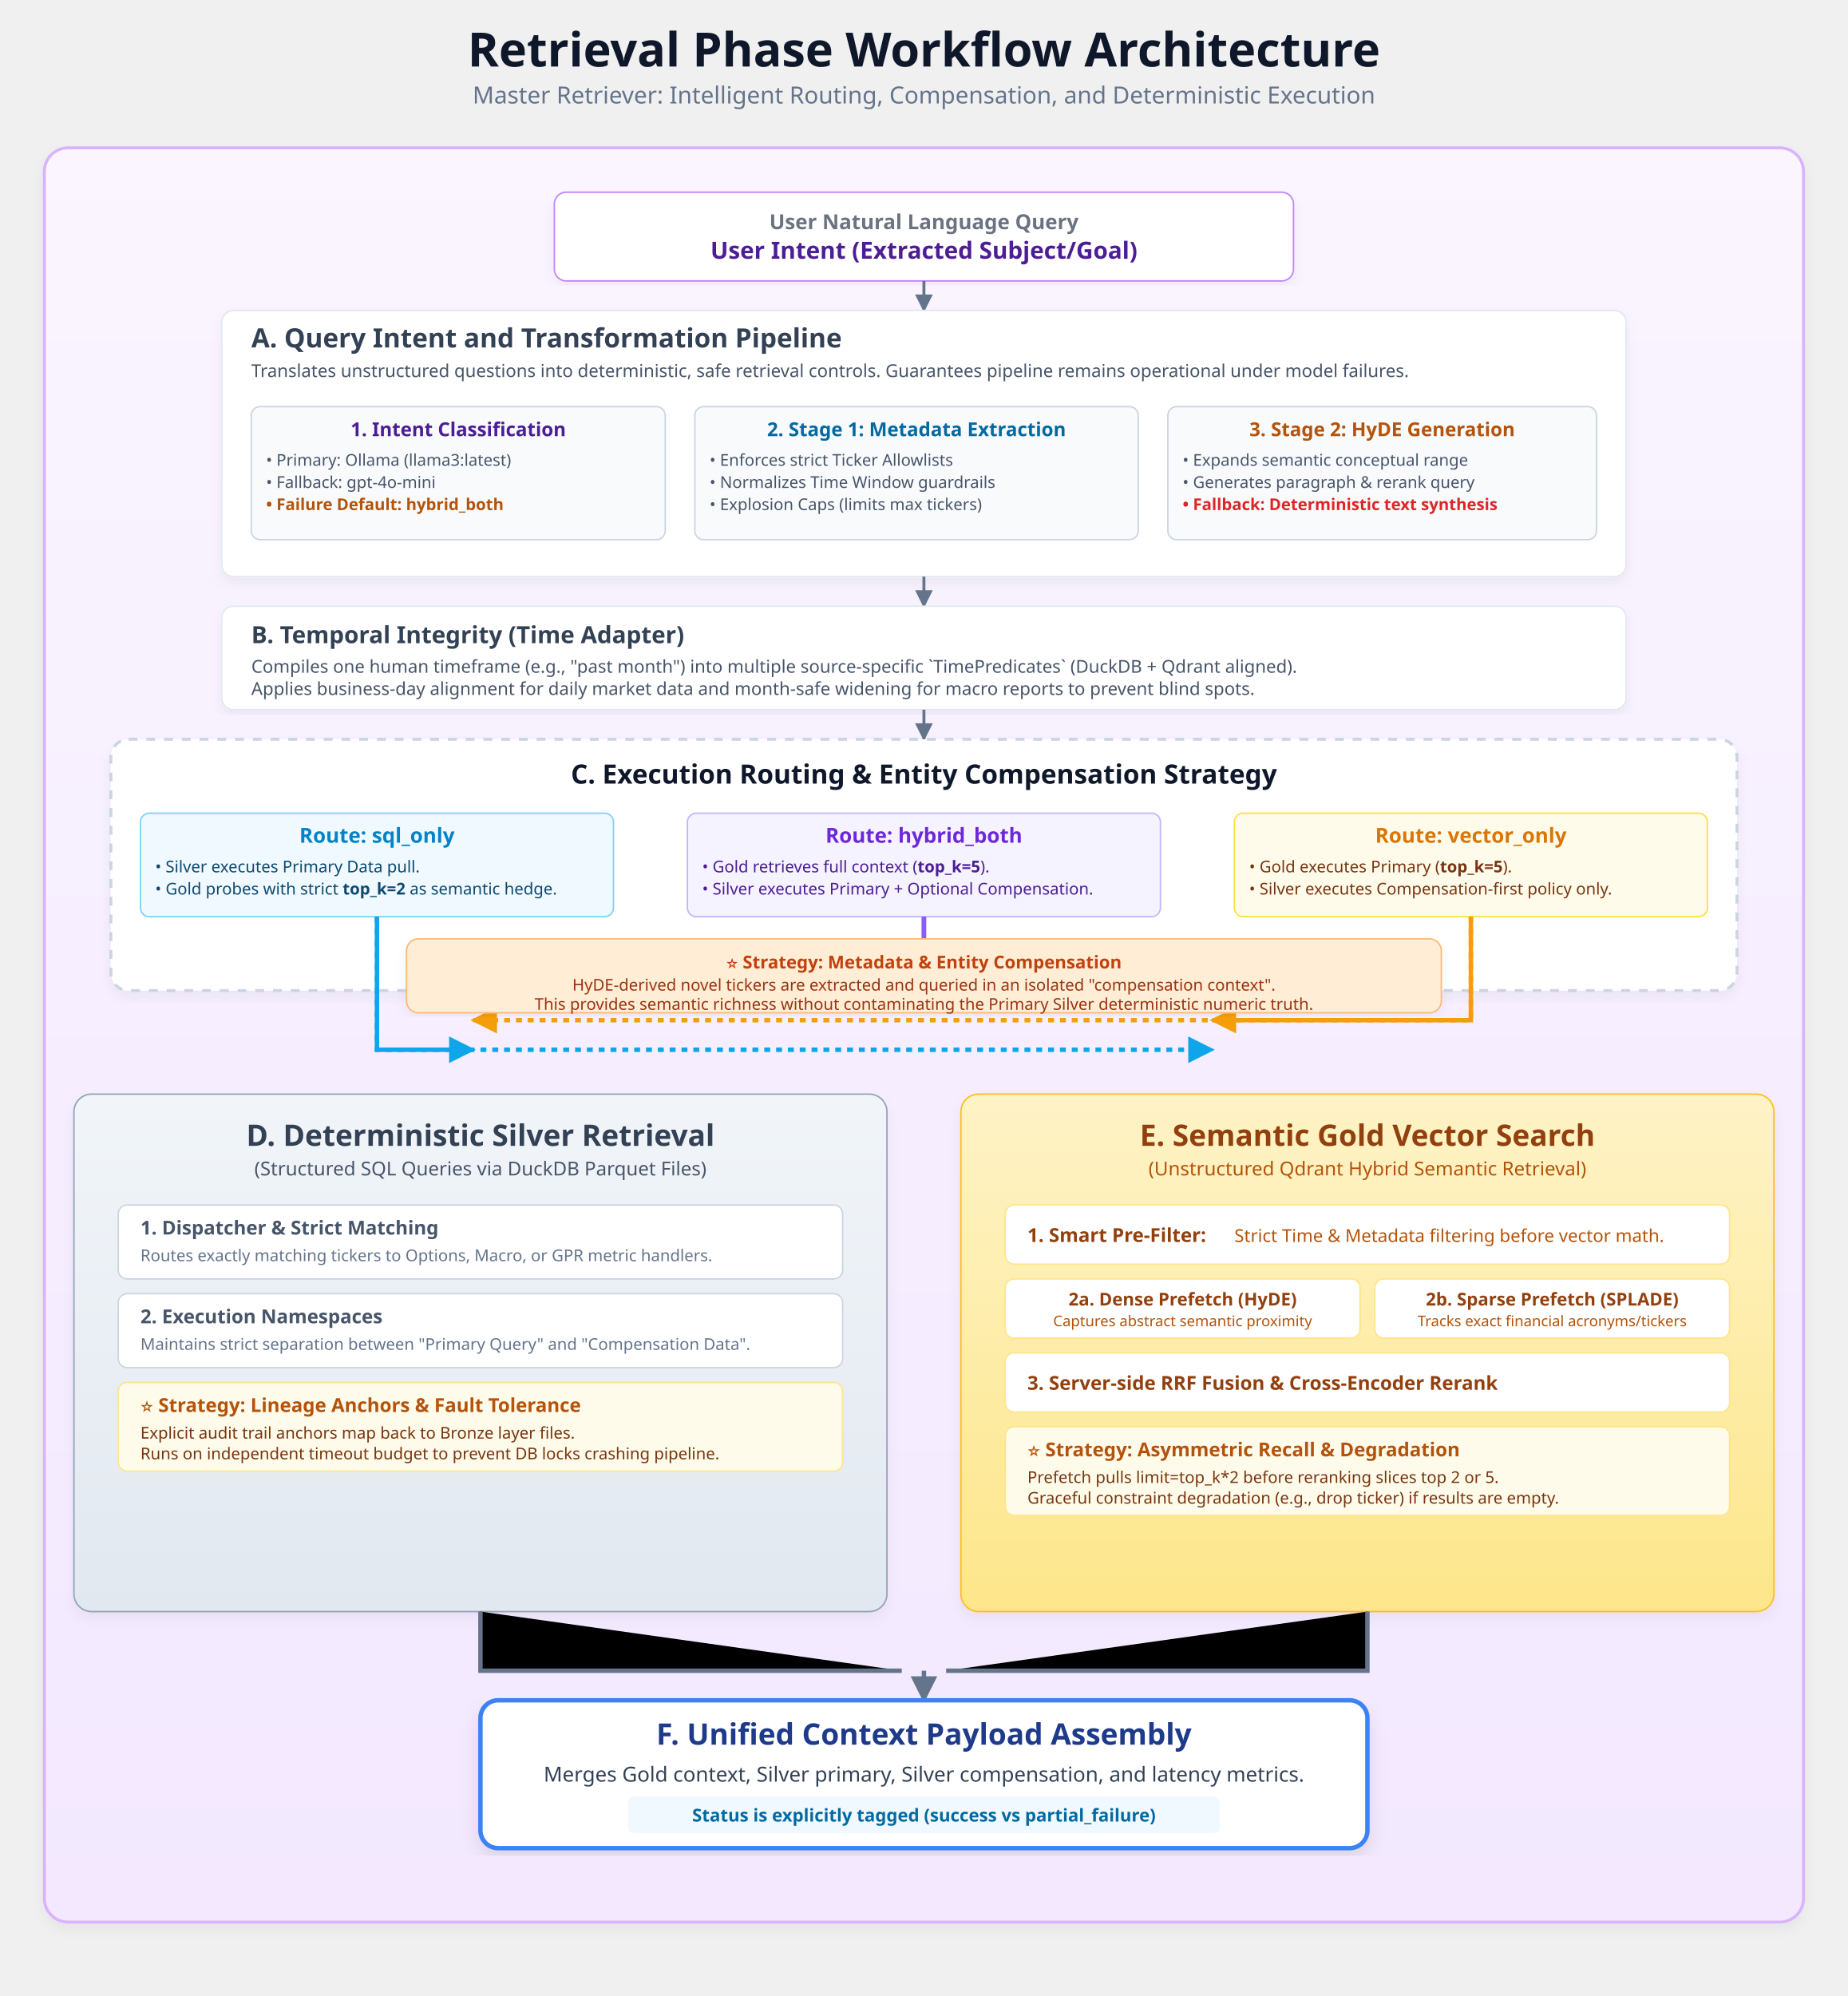
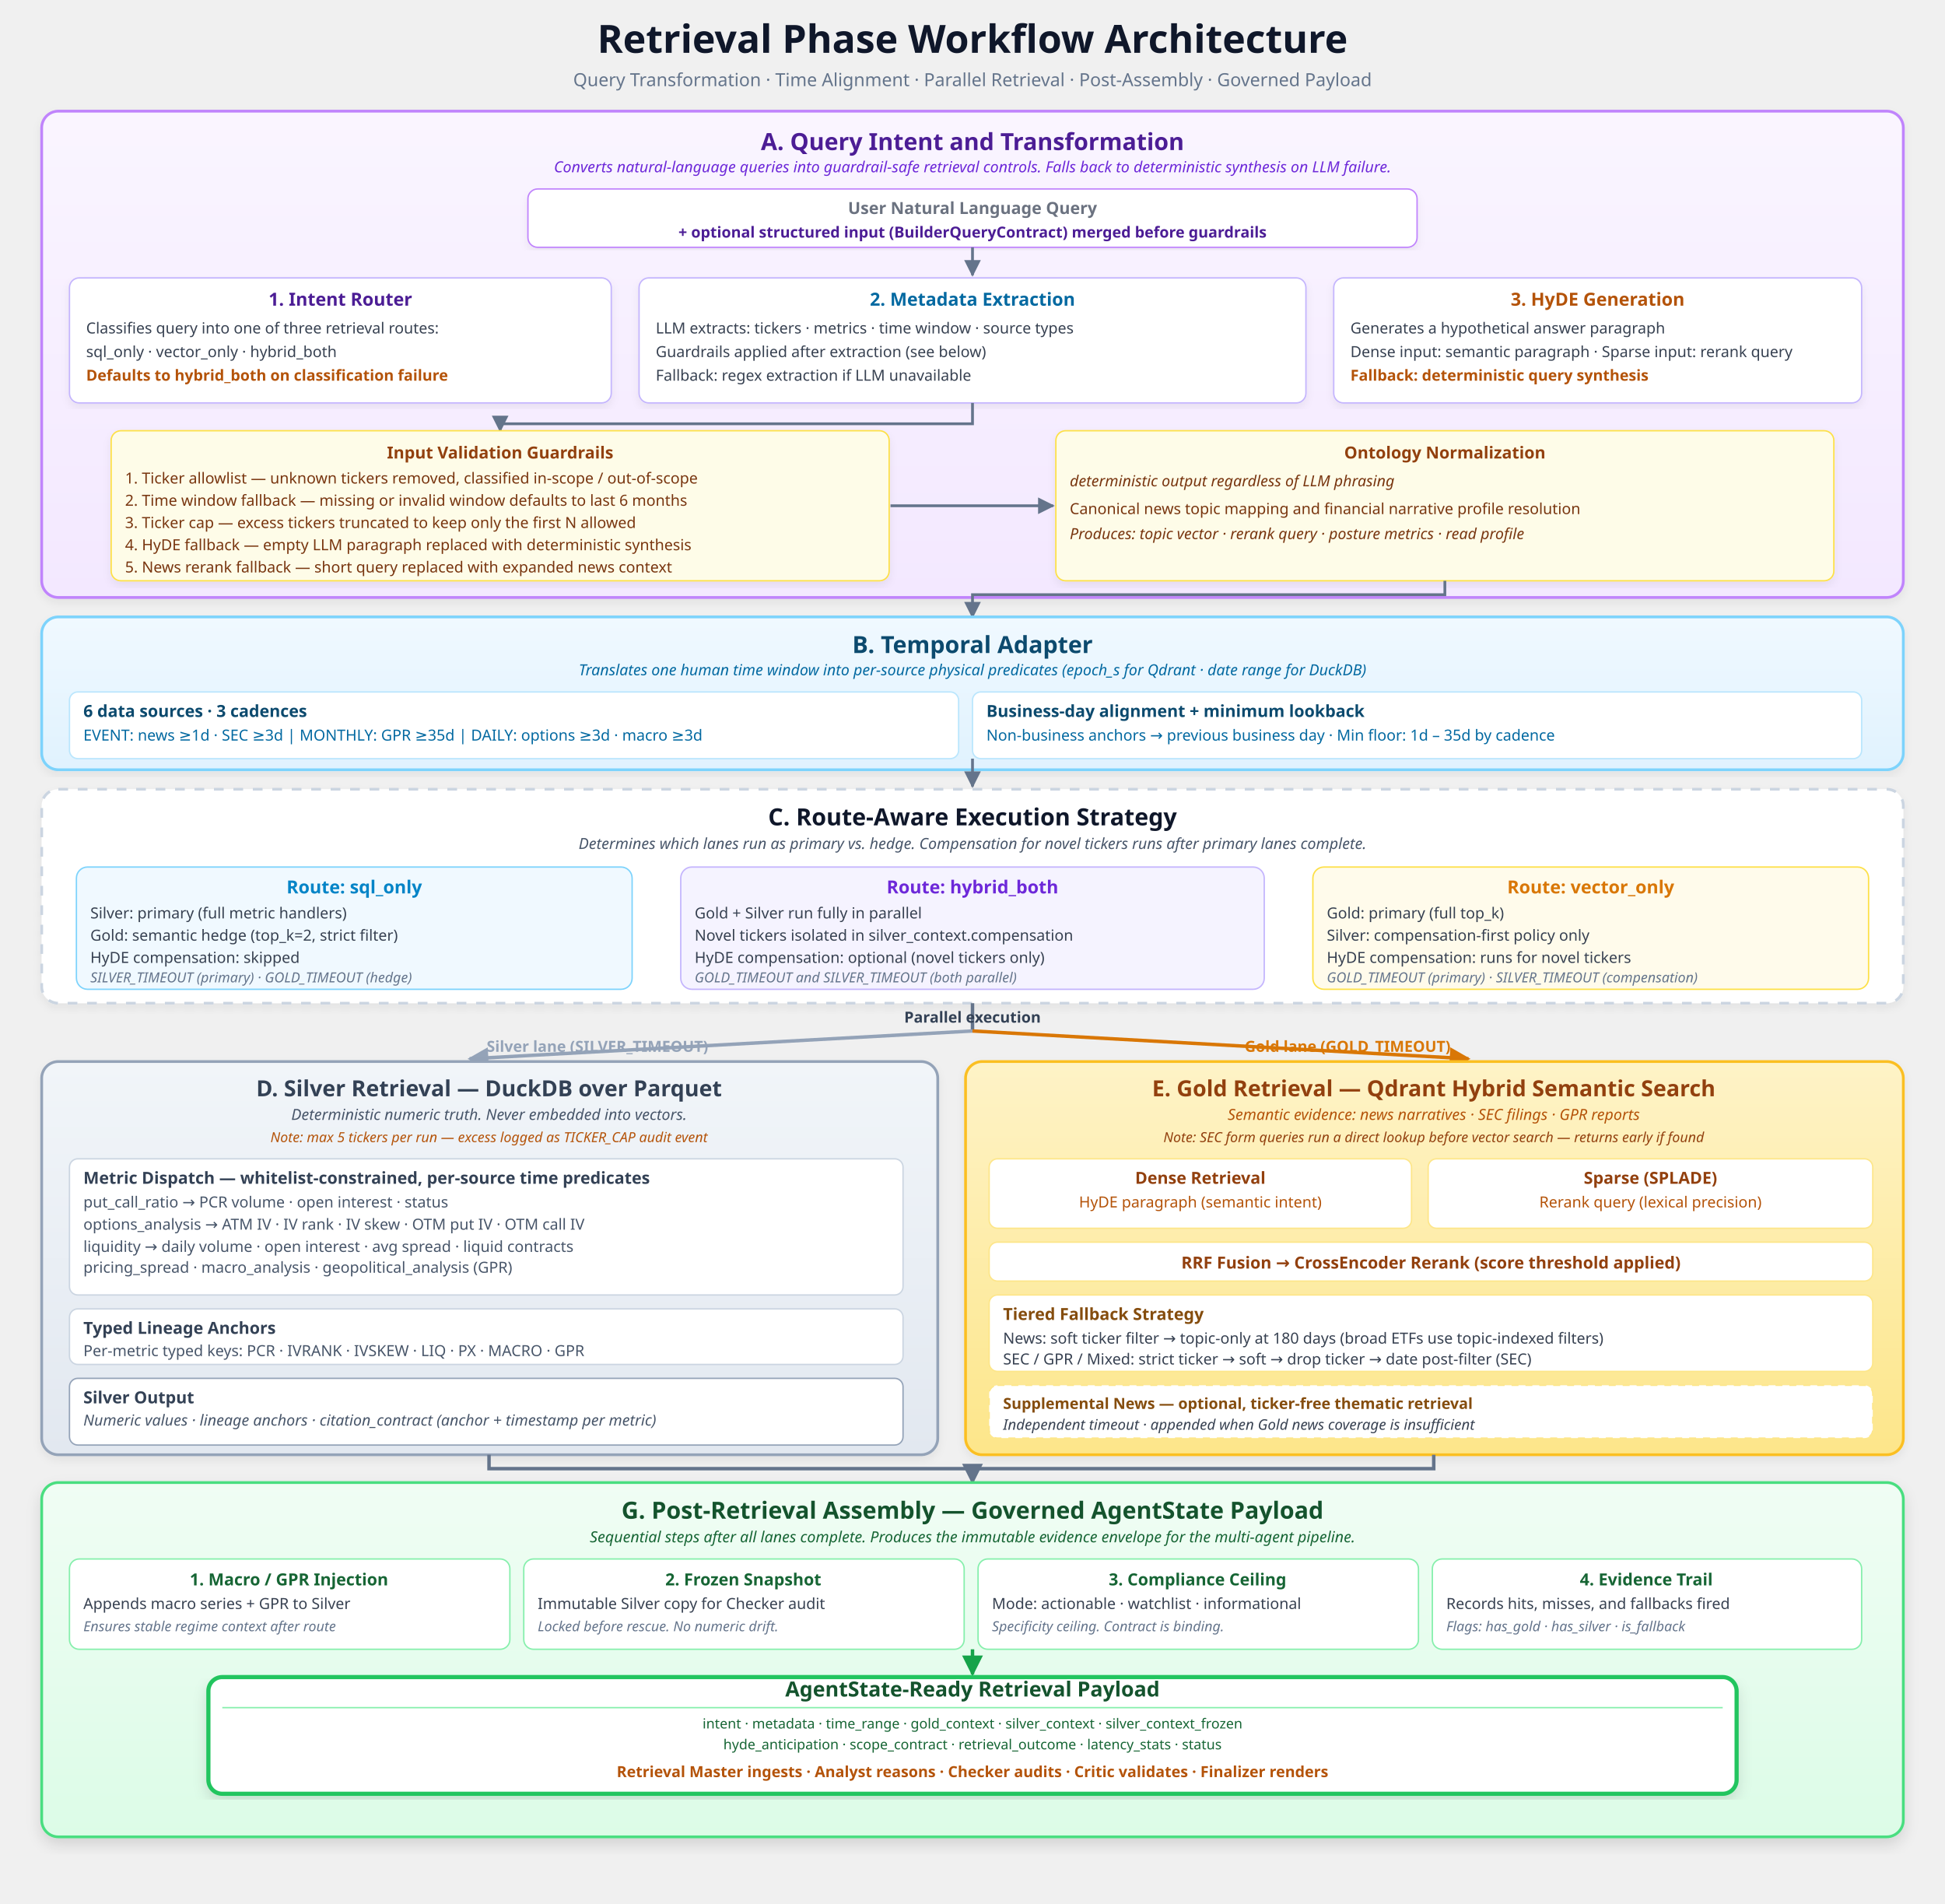
- <svg xmlns="http://www.w3.org/2000/svg" viewBox="0 0 1250 1350" style="background-color: #f8fafc; font-family: 'Segoe UI', system-ui, sans-serif;">
+ <svg xmlns="http://www.w3.org/2000/svg" viewBox="0 0 1400 1370" style="background-color: #f8fafc; font-family: 'Segoe UI', system-ui, sans-serif;">
  <defs>
    <marker id="arrow" viewBox="0 0 10 10" refX="9" refY="5" markerWidth="6" markerHeight="6" orient="auto-start-reverse">
      <path d="M 0 0 L 10 5 L 0 10 z" fill="#64748b" />
    </marker>
-     <marker id="arrow-hybrid" viewBox="0 0 10 10" refX="9" refY="5" markerWidth="6" markerHeight="6" orient="auto-start-reverse">
-       <path d="M 0 0 L 10 5 L 0 10 z" fill="#8b5cf6" />
+     <marker id="arrow-silver" viewBox="0 0 10 10" refX="9" refY="5" markerWidth="6" markerHeight="6" orient="auto-start-reverse">
+       <path d="M 0 0 L 10 5 L 0 10 z" fill="#94a3b8" />
    </marker>
-     <marker id="arrow-vector" viewBox="0 0 10 10" refX="9" refY="5" markerWidth="6" markerHeight="6" orient="auto-start-reverse">
-       <path d="M 0 0 L 10 5 L 0 10 z" fill="#f59e0b" />
+     <marker id="arrow-gold" viewBox="0 0 10 10" refX="9" refY="5" markerWidth="6" markerHeight="6" orient="auto-start-reverse">
+       <path d="M 0 0 L 10 5 L 0 10 z" fill="#d97706" />
    </marker>
-     <marker id="arrow-sql" viewBox="0 0 10 10" refX="9" refY="5" markerWidth="6" markerHeight="6" orient="auto-start-reverse">
-       <path d="M 0 0 L 10 5 L 0 10 z" fill="#0ea5e9" />
+     <marker id="arrow-green" viewBox="0 0 10 10" refX="9" refY="5" markerWidth="6" markerHeight="6" orient="auto-start-reverse">
+       <path d="M 0 0 L 10 5 L 0 10 z" fill="#16a34a" />
    </marker>
    <filter id="shadow" x="-5%" y="-5%" width="110%" height="110%">
-       <feDropShadow dx="0" dy="4" stdDeviation="4" flood-opacity="0.05" />
+       <feDropShadow dx="0" dy="3" stdDeviation="3" flood-opacity="0.06" />
    </filter>
    <filter id="shadow-heavy" x="-5%" y="-5%" width="110%" height="110%">
-       <feDropShadow dx="0" dy="6" stdDeviation="6" flood-opacity="0.1" />
+       <feDropShadow dx="0" dy="5" stdDeviation="5" flood-opacity="0.12" />
    </filter>
-     <linearGradient id="bg-retrieval" x1="0" y1="0" x2="0" y2="1">
+     <linearGradient id="bg-purple" x1="0" y1="0" x2="0" y2="1">
      <stop offset="0%" stop-color="#faf5ff" />
      <stop offset="100%" stop-color="#f3e8ff" />
+     </linearGradient>
+     <linearGradient id="bg-blue" x1="0" y1="0" x2="0" y2="1">
+       <stop offset="0%" stop-color="#f0f9ff" />
+       <stop offset="100%" stop-color="#e0f2fe" />
    </linearGradient>
    <linearGradient id="bg-silver" x1="0" y1="0" x2="0" y2="1">
      <stop offset="0%" stop-color="#f1f5f9" />
      <stop offset="100%" stop-color="#e2e8f0" />
    </linearGradient>
    <linearGradient id="bg-gold" x1="0" y1="0" x2="0" y2="1">
      <stop offset="0%" stop-color="#fef3c7" />
      <stop offset="100%" stop-color="#fde68a" />
    </linearGradient>
+     <linearGradient id="bg-green" x1="0" y1="0" x2="0" y2="1">
+       <stop offset="0%" stop-color="#f0fdf4" />
+       <stop offset="100%" stop-color="#dcfce7" />
+     </linearGradient>
  </defs>
-   <text x="625" y="45" font-size="32" font-weight="800" fill="#0f172a" text-anchor="middle">Retrieval Phase Workflow Architecture</text>
-   <text x="625" y="70" font-size="16" font-weight="500" fill="#64748b" text-anchor="middle">Master Retriever: Intelligent Routing, Compensation, and Deterministic Execution</text>
-   <rect x="30" y="100" width="1190" height="1200" rx="16" fill="url(#bg-retrieval)" stroke="#d8b4fe" stroke-width="2" filter="url(#shadow)" />
-   <rect x="375" y="130" width="500" height="60" rx="8" fill="#ffffff" stroke="#c084fc" filter="url(#shadow)" />
-   <text x="625" y="155" font-size="14" font-weight="600" fill="#6b7280" text-anchor="middle">User Natural Language Query</text>
-   <text x="625" y="175" font-size="16" font-weight="800" fill="#4c1d95" text-anchor="middle">User Intent (Extracted Subject/Goal)</text>
-   <path d="M 625 190 L 625 210" stroke="#64748b" stroke-width="2" marker-end="url(#arrow)" />
-   <rect x="150" y="210" width="950" height="180" rx="8" fill="#ffffff" stroke="#e2e8f0" filter="url(#shadow)" />
-   <text x="170" y="235" font-size="18" font-weight="800" fill="#334155">A. Query Intent and Transformation Pipeline</text>
-   <text x="170" y="255" font-size="12" fill="#475569">Translates unstructured questions into deterministic, safe retrieval controls. Guarantees pipeline remains operational under model failures.</text>
-   <rect x="170" y="275" width="280" height="90" rx="6" fill="#f8fafc" stroke="#cbd5e1" />
-   <text x="310" y="295" font-size="13" font-weight="800" fill="#4c1d95" text-anchor="middle">1. Intent Classification</text>
-   <text x="180" y="315" font-size="11" fill="#475569">• Primary: Ollama (llama3:latest)</text>
-   <text x="180" y="330" font-size="11" fill="#475569">• Fallback: gpt-4o-mini</text>
-   <text x="180" y="345" font-size="11" fill="#b45309" font-weight="700">• Failure Default: hybrid_both</text>
-   <rect x="470" y="275" width="300" height="90" rx="6" fill="#f8fafc" stroke="#cbd5e1" />
-   <text x="620" y="295" font-size="13" font-weight="800" fill="#0369a1" text-anchor="middle">2. Stage 1: Metadata Extraction</text>
-   <text x="480" y="315" font-size="11" fill="#475569">• Enforces strict Ticker Allowlists</text>
-   <text x="480" y="330" font-size="11" fill="#475569">• Normalizes Time Window guardrails</text>
-   <text x="480" y="345" font-size="11" fill="#475569">• Explosion Caps (limits max tickers)</text>
-   <rect x="790" y="275" width="290" height="90" rx="6" fill="#f8fafc" stroke="#cbd5e1" />
-   <text x="935" y="295" font-size="13" font-weight="800" fill="#b45309" text-anchor="middle">3. Stage 2: HyDE Generation</text>
-   <text x="800" y="315" font-size="11" fill="#475569">• Expands semantic conceptual range</text>
-   <text x="800" y="330" font-size="11" fill="#475569">• Generates paragraph &amp; rerank query</text>
-   <text x="800" y="345" font-size="11" fill="#dc2626" font-weight="700">• Fallback: Deterministic text synthesis</text>
-   <path d="M 625 390 L 625 410" stroke="#64748b" stroke-width="2" marker-end="url(#arrow)" />
-   <rect x="150" y="410" width="950" height="70" rx="8" fill="#ffffff" stroke="#e2e8f0" filter="url(#shadow)" />
-   <text x="170" y="435" font-size="16" font-weight="800" fill="#334155">B. Temporal Integrity (Time Adapter)</text>
-   <text x="170" y="455" font-size="12" fill="#475569">Compiles one human timeframe (e.g., "past month") into multiple source-specific `TimePredicates` (DuckDB + Qdrant aligned).</text>
-   <text x="170" y="470" font-size="12" fill="#475569">Applies business-day alignment for daily market data and month-safe widening for macro reports to prevent blind spots.</text>
-   <path d="M 625 480 L 625 500" stroke="#64748b" stroke-width="2" marker-end="url(#arrow)" />
-   <rect x="75" y="500" width="1100" height="170" rx="12" fill="#ffffff" stroke="#cbd5e1" stroke-width="2" stroke-dasharray="6" filter="url(#shadow)" />
-   <text x="625" y="530" font-size="18" font-weight="800" fill="#0f172a" text-anchor="middle">C. Execution Routing &amp; Entity Compensation Strategy</text>
-   <rect x="95" y="550" width="320" height="70" rx="6" fill="#f0f9ff" stroke="#7dd3fc" />
-   <text x="255" y="570" font-size="14" font-weight="800" fill="#0284c7" text-anchor="middle">Route: sql_only</text>
-   <text x="105" y="590" font-size="11" fill="#0c4a6e">• Silver executes Primary Data pull.</text>
-   <text x="105" y="605" font-size="11" fill="#0c4a6e">• Gold probes with strict <tspan font-weight="700">top_k=2</tspan> as semantic hedge.</text>
-   <path d="M 255 620 L 255 710 L 320 710" stroke="#0ea5e9" stroke-width="3" fill="none" marker-end="url(#arrow-sql)" />
-   <path d="M 255 620 L 255 710 L 820 710" stroke="#0ea5e9" stroke-width="3" stroke-dasharray="4" fill="none" marker-end="url(#arrow-sql)" />
-   <rect x="465" y="550" width="320" height="70" rx="6" fill="#f5f3ff" stroke="#c4b5fd" />
-   <text x="625" y="570" font-size="14" font-weight="800" fill="#6d28d9" text-anchor="middle">Route: hybrid_both</text>
-   <text x="475" y="590" font-size="11" fill="#4c1d95">• Gold retrieves full context (<tspan font-weight="700">top_k=5</tspan>).</text>
-   <text x="475" y="605" font-size="11" fill="#4c1d95">• Silver executes Primary + Optional Compensation.</text>
-   <path d="M 625 620 L 625 670 L 320 670" stroke="#8b5cf6" stroke-width="3" fill="none" marker-end="url(#arrow-hybrid)" />
-   <path d="M 625 620 L 625 670 L 820 670" stroke="#8b5cf6" stroke-width="3" fill="none" marker-end="url(#arrow-hybrid)" />
-   <rect x="835" y="550" width="320" height="70" rx="6" fill="#fffbeb" stroke="#fde047" />
-   <text x="995" y="570" font-size="14" font-weight="800" fill="#d97706" text-anchor="middle">Route: vector_only</text>
-   <text x="845" y="590" font-size="11" fill="#78350f">• Gold executes Primary (<tspan font-weight="700">top_k=5</tspan>).</text>
-   <text x="845" y="605" font-size="11" fill="#78350f">• Silver executes Compensation-first policy only.</text>
-   <path d="M 995 620 L 995 690 L 820 690" stroke="#f59e0b" stroke-width="3" fill="none" marker-end="url(#arrow-vector)" />
-   <path d="M 995 620 L 995 690 L 320 690" stroke="#f59e0b" stroke-width="3" stroke-dasharray="4" fill="none" marker-end="url(#arrow-vector)" />
-   <rect x="275" y="635" width="700" height="50" rx="8" fill="#ffedd5" stroke="#fdba74" filter="url(#shadow)" />
-   <text x="625" y="655" font-size="12" font-weight="800" fill="#c2410c" text-anchor="middle">⭐ Strategy: Metadata &amp; Entity Compensation</text>
-   <text x="625" y="670" font-size="11" fill="#9a3412" text-anchor="middle">HyDE-derived novel tickers are extracted and queried in an isolated "compensation context".</text>
-   <text x="625" y="683" font-size="11" fill="#9a3412" text-anchor="middle">This provides semantic richness without contaminating the Primary Silver deterministic numeric truth.</text>
-   <rect x="50" y="740" width="550" height="350" rx="12" fill="url(#bg-silver)" stroke="#94a3b8" filter="url(#shadow)" />
-   <text x="325" y="775" font-size="20" font-weight="800" fill="#334155" text-anchor="middle">D. Deterministic Silver Retrieval</text>
-   <text x="325" y="795" font-size="13" fill="#475569" text-anchor="middle">(Structured SQL Queries via DuckDB Parquet Files)</text>
-   <rect x="80" y="815" width="490" height="50" rx="6" fill="#ffffff" stroke="#cbd5e1" />
-   <text x="95" y="835" font-size="13" font-weight="800" fill="#475569">1. Dispatcher &amp; Strict Matching</text>
-   <text x="95" y="853" font-size="11" fill="#64748b">Routes exactly matching tickers to Options, Macro, or GPR metric handlers.</text>
-   <rect x="80" y="875" width="490" height="50" rx="6" fill="#ffffff" stroke="#cbd5e1" />
-   <text x="95" y="895" font-size="13" font-weight="800" fill="#475569">2. Execution Namespaces</text>
-   <text x="95" y="913" font-size="11" fill="#64748b">Maintains strict separation between "Primary Query" and "Compensation Data".</text>
-   <rect x="80" y="935" width="490" height="60" rx="6" fill="#fffbeb" stroke="#fde68a" />
-   <text x="95" y="955" font-size="13" font-weight="800" fill="#b45309">⭐ Strategy: Lineage Anchors &amp; Fault Tolerance</text>
-   <text x="95" y="973" font-size="11" fill="#78350f">Explicit audit trail anchors map back to Bronze layer files.</text>
-   <text x="95" y="987" font-size="11" fill="#78350f">Runs on independent timeout budget to prevent DB locks crashing pipeline.</text>
-   <rect x="650" y="740" width="550" height="350" rx="12" fill="url(#bg-gold)" stroke="#fbbf24" filter="url(#shadow)" />
-   <text x="925" y="775" font-size="20" font-weight="800" fill="#92400e" text-anchor="middle">E. Semantic Gold Vector Search</text>
-   <text x="925" y="795" font-size="13" fill="#b45309" text-anchor="middle">(Unstructured Qdrant Hybrid Semantic Retrieval)</text>
-   <rect x="680" y="815" width="490" height="40" rx="6" fill="#ffffff" stroke="#fde68a" />
-   <text x="695" y="840" font-size="13" font-weight="800" fill="#92400e">1. Smart Pre-Filter:</text>
-   <text x="835" y="840" font-size="12" fill="#b45309">Strict Time &amp; Metadata filtering before vector math.</text>
-   <rect x="680" y="865" width="240" height="40" rx="6" fill="#ffffff" stroke="#fde68a" />
-   <text x="800" y="883" font-size="12" font-weight="800" fill="#92400e" text-anchor="middle">2a. Dense Prefetch (HyDE)</text>
-   <text x="800" y="897" font-size="10" fill="#b45309" text-anchor="middle">Captures abstract semantic proximity</text>
-   <rect x="930" y="865" width="240" height="40" rx="6" fill="#ffffff" stroke="#fde68a" />
-   <text x="1050" y="883" font-size="12" font-weight="800" fill="#92400e" text-anchor="middle">2b. Sparse Prefetch (SPLADE)</text>
-   <text x="1050" y="897" font-size="10" fill="#b45309" text-anchor="middle">Tracks exact financial acronyms/tickers</text>
-   <rect x="680" y="915" width="490" height="40" rx="6" fill="#ffffff" stroke="#fde68a" />
-   <text x="695" y="940" font-size="13" font-weight="800" fill="#92400e">3. Server-side RRF Fusion &amp; Cross-Encoder Rerank</text>
-   <rect x="680" y="965" width="490" height="60" rx="6" fill="#fffbeb" stroke="#fde68a" />
-   <text x="695" y="985" font-size="13" font-weight="800" fill="#b45309">⭐ Strategy: Asymmetric Recall &amp; Degradation</text>
-   <text x="695" y="1003" font-size="11" fill="#78350f">Prefetch pulls limit=top_k*2 before reranking slices top 2 or 5.</text>
-   <text x="695" y="1017" font-size="11" fill="#78350f">Graceful constraint degradation (e.g., drop ticker) if results are empty.</text>
-   <path d="M 325 1090 L 325 1130 L 610 1130" stroke="#64748b" stroke-width="3" />
-   <path d="M 925 1090 L 925 1130 L 640 1130" stroke="#64748b" stroke-width="3" />
-   <path d="M 625 1130 L 625 1150" stroke="#64748b" stroke-width="3" marker-end="url(#arrow)" />
-   <rect x="325" y="1150" width="600" height="100" rx="12" fill="#ffffff" stroke="#3b82f6" stroke-width="3" filter="url(#shadow-heavy)" />
-   <text x="625" y="1180" font-size="20" font-weight="800" fill="#1e3a8a" text-anchor="middle">F. Unified Context Payload Assembly</text>
-   <text x="625" y="1205" font-size="14" fill="#334155" text-anchor="middle">Merges Gold context, Silver primary, Silver compensation, and latency metrics.</text>
-   <rect x="425" y="1215" width="400" height="25" rx="4" fill="#f0f9ff" />
-   <text x="625" y="1232" font-size="12" font-weight="700" fill="#0369a1" text-anchor="middle">Status is explicitly tagged (success vs partial_failure)</text>
+   <text x="700" y="38" font-size="28" font-weight="800" fill="#0f172a" text-anchor="middle">Retrieval Phase Workflow Architecture</text>
+   <text x="700" y="62" font-size="13" font-weight="500" fill="#64748b" text-anchor="middle">Query Transformation · Time Alignment · Parallel Retrieval · Post-Assembly · Governed Payload</text>
+   <rect x="30" y="80" width="1340" height="350" rx="12" fill="url(#bg-purple)" stroke="#c084fc" stroke-width="2" filter="url(#shadow)" />
+   <text x="700" y="108" font-size="17" font-weight="800" fill="#4c1d95" text-anchor="middle">A. Query Intent and Transformation</text>
+   <text x="700" y="124" font-size="11" fill="#6d28d9" font-style="italic" text-anchor="middle">Converts natural-language queries into guardrail-safe retrieval controls. Falls back to deterministic synthesis on LLM failure.</text>
+   <rect x="380" y="136" width="640" height="42" rx="7" fill="#ffffff" stroke="#c084fc" filter="url(#shadow)" />
+   <text x="700" y="154" font-size="12" font-weight="600" fill="#6b7280" text-anchor="middle">User Natural Language Query</text>
+   <text x="700" y="171" font-size="11" font-weight="700" fill="#4c1d95" text-anchor="middle">+ optional structured input (BuilderQueryContract) merged before guardrails</text>
+   <path d="M 700 178 L 700 198" stroke="#64748b" stroke-width="2" marker-end="url(#arrow)" />
+   <rect x="50" y="200" width="390" height="90" rx="7" fill="#ffffff" stroke="#c4b5fd" filter="url(#shadow)" />
+   <text x="245" y="220" font-size="13" font-weight="800" fill="#4c1d95" text-anchor="middle">1. Intent Router</text>
+   <text x="62" y="240" font-size="11" fill="#374151">Classifies query into one of three retrieval routes:</text>
+   <text x="62" y="257" font-size="11" fill="#374151">sql_only · vector_only · hybrid_both</text>
+   <text x="62" y="274" font-size="11" fill="#b45309" font-weight="700">Defaults to hybrid_both on classification failure</text>
+   <rect x="460" y="200" width="480" height="90" rx="7" fill="#ffffff" stroke="#c4b5fd" filter="url(#shadow)" />
+   <text x="700" y="220" font-size="13" font-weight="800" fill="#0369a1" text-anchor="middle">2. Metadata Extraction</text>
+   <text x="472" y="240" font-size="11" fill="#374151">LLM extracts: tickers · metrics · time window · source types</text>
+   <text x="472" y="257" font-size="11" fill="#374151">Guardrails applied after extraction (see below)</text>
+   <text x="472" y="274" font-size="11" fill="#374151">Fallback: regex extraction if LLM unavailable</text>
+   <rect x="960" y="200" width="380" height="90" rx="7" fill="#ffffff" stroke="#c4b5fd" filter="url(#shadow)" />
+   <text x="1150" y="220" font-size="13" font-weight="800" fill="#b45309" text-anchor="middle">3. HyDE Generation</text>
+   <text x="972" y="240" font-size="11" fill="#374151">Generates a hypothetical answer paragraph</text>
+   <text x="972" y="257" font-size="11" fill="#374151">Dense input: semantic paragraph · Sparse input: rerank query</text>
+   <text x="972" y="274" font-size="11" fill="#b45309" font-weight="700">Fallback: deterministic query synthesis</text>
+   <path d="M 700 290 L 700 305 L 360 305 L 360 310" stroke="#64748b" stroke-width="2" fill="none" marker-end="url(#arrow)" />
+   <rect x="80" y="310" width="560" height="108" rx="7" fill="#fefce8" stroke="#fde047" filter="url(#shadow)" />
+   <text x="360" y="330" font-size="12" font-weight="800" fill="#92400e" text-anchor="middle">Input Validation Guardrails</text>
+   <text x="90" y="348" font-size="11" fill="#78350f">1. Ticker allowlist — unknown tickers removed, classified in-scope / out-of-scope</text>
+   <text x="90" y="364" font-size="11" fill="#78350f">2. Time window fallback — missing or invalid window defaults to last 6 months</text>
+   <text x="90" y="380" font-size="11" fill="#78350f">3. Ticker cap — excess tickers truncated to keep only the first N allowed</text>
+   <text x="90" y="396" font-size="11" fill="#78350f">4. HyDE fallback — empty LLM paragraph replaced with deterministic synthesis</text>
+   <text x="90" y="412" font-size="11" fill="#78350f">5. News rerank fallback — short query replaced with expanded news context</text>
+   <path d="M 641 364 L 758 364" stroke="#64748b" stroke-width="2" fill="none" marker-end="url(#arrow)" />
+   <rect x="760" y="310" width="560" height="108" rx="7" fill="#fefce8" stroke="#fde047" filter="url(#shadow)" />
+   <text x="1040" y="330" font-size="12" font-weight="800" fill="#92400e" text-anchor="middle">Ontology Normalization</text>
+   <text x="770" y="350" font-size="11" fill="#78350f" font-style="italic">deterministic output regardless of LLM phrasing</text>
+   <text x="770" y="370" font-size="11" fill="#78350f">Canonical news topic mapping and financial narrative profile resolution</text>
+   <text x="770" y="388" font-size="11" fill="#78350f" font-style="italic">Produces: topic vector · rerank query · posture metrics · read profile</text>
+   <path d="M 1040 418 L 1040 428 L 700 428 L 700 444" stroke="#64748b" stroke-width="2" fill="none" marker-end="url(#arrow)" />
+   <rect x="30" y="444" width="1340" height="110" rx="12" fill="url(#bg-blue)" stroke="#7dd3fc" stroke-width="2" filter="url(#shadow)" />
+   <text x="700" y="470" font-size="17" font-weight="800" fill="#0c4a6e" text-anchor="middle">B. Temporal Adapter</text>
+   <text x="700" y="486" font-size="11" fill="#0369a1" font-style="italic" text-anchor="middle">Translates one human time window into per-source physical predicates (epoch_s for Qdrant · date range for DuckDB)</text>
+   <rect x="50" y="498" width="640" height="48" rx="6" fill="#ffffff" stroke="#bae6fd" />
+   <text x="60" y="516" font-size="12" font-weight="700" fill="#0c4a6e">6 data sources · 3 cadences</text>
+   <text x="60" y="533" font-size="11" fill="#0369a1">EVENT: news ≥1d · SEC ≥3d  |  MONTHLY: GPR ≥35d  |  DAILY: options ≥3d · macro ≥3d</text>
+   <rect x="700" y="498" width="640" height="48" rx="6" fill="#ffffff" stroke="#bae6fd" />
+   <text x="710" y="516" font-size="12" font-weight="700" fill="#0c4a6e">Business-day alignment + minimum lookback</text>
+   <text x="710" y="533" font-size="11" fill="#0369a1">Non-business anchors → previous business day · Min floor: 1d – 35d by cadence</text>
+   <path d="M 700 546 L 700 566" stroke="#64748b" stroke-width="2" marker-end="url(#arrow)" />
+   <rect x="30" y="568" width="1340" height="154" rx="12" fill="#ffffff" stroke="#cbd5e1" stroke-width="2" stroke-dasharray="7" filter="url(#shadow)" />
+   <text x="700" y="594" font-size="17" font-weight="800" fill="#0f172a" text-anchor="middle">C. Route-Aware Execution Strategy</text>
+   <text x="700" y="611" font-size="11" fill="#475569" font-style="italic" text-anchor="middle">Determines which lanes run as primary vs. hedge. Compensation for novel tickers runs after primary lanes complete.</text>
+   <rect x="55" y="624" width="400" height="88" rx="8" fill="#f0f9ff" stroke="#7dd3fc" />
+   <text x="255" y="643" font-size="13" font-weight="800" fill="#0284c7" text-anchor="middle">Route: sql_only</text>
+   <text x="65" y="661" font-size="11" fill="#374151">Silver: primary (full metric handlers)</text>
+   <text x="65" y="677" font-size="11" fill="#374151">Gold: semantic hedge (top_k=2, strict filter)</text>
+   <text x="65" y="693" font-size="11" fill="#374151">HyDE compensation: skipped</text>
+   <text x="65" y="707" font-size="10" fill="#64748b" font-style="italic">SILVER_TIMEOUT (primary) · GOLD_TIMEOUT (hedge)</text>
+   <rect x="490" y="624" width="420" height="88" rx="8" fill="#f5f3ff" stroke="#c4b5fd" />
+   <text x="700" y="643" font-size="13" font-weight="800" fill="#6d28d9" text-anchor="middle">Route: hybrid_both</text>
+   <text x="500" y="661" font-size="11" fill="#374151">Gold + Silver run fully in parallel</text>
+   <text x="500" y="677" font-size="11" fill="#374151">Novel tickers isolated in silver_context.compensation</text>
+   <text x="500" y="693" font-size="11" fill="#374151">HyDE compensation: optional (novel tickers only)</text>
+   <text x="500" y="707" font-size="10" fill="#64748b" font-style="italic">GOLD_TIMEOUT and SILVER_TIMEOUT (both parallel)</text>
+   <rect x="945" y="624" width="400" height="88" rx="8" fill="#fffbeb" stroke="#fde047" />
+   <text x="1145" y="643" font-size="13" font-weight="800" fill="#d97706" text-anchor="middle">Route: vector_only</text>
+   <text x="955" y="661" font-size="11" fill="#374151">Gold: primary (full top_k)</text>
+   <text x="955" y="677" font-size="11" fill="#374151">Silver: compensation-first policy only</text>
+   <text x="955" y="693" font-size="11" fill="#374151">HyDE compensation: runs for novel tickers</text>
+   <text x="955" y="707" font-size="10" fill="#64748b" font-style="italic">GOLD_TIMEOUT (primary) · SILVER_TIMEOUT (compensation)</text>
+   <path d="M 700 722 L 700 742" stroke="#64748b" stroke-width="2.5" />
+   <path d="M 700 742 L 338 762" stroke="#94a3b8" stroke-width="2.5" marker-end="url(#arrow-silver)" />
+   <path d="M 700 742 L 1057 762" stroke="#d97706" stroke-width="2.5" marker-end="url(#arrow-gold)" />
+   <text x="700" y="736" font-size="11" font-weight="700" fill="#334155" text-anchor="middle">Parallel execution</text>
+   <text x="430" y="757" font-size="11" font-weight="700" fill="#94a3b8" text-anchor="middle">Silver lane (SILVER_TIMEOUT)</text>
+   <text x="970" y="757" font-size="11" font-weight="700" fill="#d97706" text-anchor="middle">Gold lane (GOLD_TIMEOUT)</text>
+   <rect x="30" y="764" width="645" height="283" rx="12" fill="url(#bg-silver)" stroke="#94a3b8" stroke-width="2" filter="url(#shadow)" />
+   <text x="352" y="789" font-size="16" font-weight="800" fill="#334155" text-anchor="middle">D. Silver Retrieval — DuckDB over Parquet</text>
+   <text x="352" y="806" font-size="11" fill="#475569" font-style="italic" text-anchor="middle">Deterministic numeric truth. Never embedded into vectors.</text>
+   <text x="352" y="822" font-size="10" fill="#b45309" font-style="italic" text-anchor="middle">Note: max 5 tickers per run — excess logged as TICKER_CAP audit event</text>
+   <rect x="50" y="834" width="600" height="98" rx="6" fill="#ffffff" stroke="#cbd5e1" />
+   <text x="60" y="852" font-size="12" font-weight="800" fill="#334155">Metric Dispatch — whitelist-constrained, per-source time predicates</text>
+   <text x="60" y="869" font-size="11" fill="#475569">put_call_ratio   → PCR volume · open interest · status</text>
+   <text x="60" y="885" font-size="11" fill="#475569">options_analysis → ATM IV · IV rank · IV skew · OTM put IV · OTM call IV</text>
+   <text x="60" y="901" font-size="11" fill="#475569">liquidity        → daily volume · open interest · avg spread · liquid contracts</text>
+   <text x="60" y="916" font-size="11" fill="#475569">pricing_spread · macro_analysis · geopolitical_analysis (GPR)</text>
+   <rect x="50" y="942" width="600" height="40" rx="6" fill="#ffffff" stroke="#cbd5e1" />
+   <text x="60" y="960" font-size="12" font-weight="800" fill="#334155">Typed Lineage Anchors</text>
+   <text x="60" y="976" font-size="11" fill="#475569">Per-metric typed keys: PCR · IVRANK · IVSKEW · LIQ · PX · MACRO · GPR</text>
+   <rect x="50" y="992" width="600" height="48" rx="6" fill="#ffffff" stroke="#94a3b8" />
+   <text x="60" y="1010" font-size="12" font-weight="800" fill="#334155">Silver Output</text>
+   <text x="60" y="1026" font-size="11" fill="#475569" font-style="italic">Numeric values · lineage anchors · citation_contract (anchor + timestamp per metric)</text>
+   <rect x="695" y="764" width="675" height="283" rx="12" fill="url(#bg-gold)" stroke="#fbbf24" stroke-width="2" filter="url(#shadow)" />
+   <text x="1032" y="789" font-size="16" font-weight="800" fill="#92400e" text-anchor="middle">E. Gold Retrieval — Qdrant Hybrid Semantic Search</text>
+   <text x="1032" y="806" font-size="11" fill="#b45309" font-style="italic" text-anchor="middle">Semantic evidence: news narratives · SEC filings · GPR reports</text>
+   <text x="1032" y="822" font-size="10" fill="#92400e" font-style="italic" text-anchor="middle">Note: SEC form queries run a direct lookup before vector search — returns early if found</text>
+   <rect x="712" y="834" width="304" height="50" rx="6" fill="#ffffff" stroke="#fde68a" />
+   <text x="864" y="852" font-size="12" font-weight="800" fill="#92400e" text-anchor="middle">Dense Retrieval</text>
+   <text x="864" y="869" font-size="11" fill="#b45309" text-anchor="middle">HyDE paragraph (semantic intent)</text>
+   <rect x="1028" y="834" width="320" height="50" rx="6" fill="#ffffff" stroke="#fde68a" />
+   <text x="1188" y="852" font-size="12" font-weight="800" fill="#92400e" text-anchor="middle">Sparse (SPLADE)</text>
+   <text x="1188" y="869" font-size="11" fill="#b45309" text-anchor="middle">Rerank query (lexical precision)</text>
+   <rect x="712" y="894" width="636" height="28" rx="6" fill="#ffffff" stroke="#fde68a" />
+   <text x="1030" y="913" font-size="12" font-weight="800" fill="#92400e" text-anchor="middle">RRF Fusion  →  CrossEncoder Rerank (score threshold applied)</text>
+   <rect x="712" y="932" width="636" height="55" rx="6" fill="#ffffff" stroke="#fde68a" />
+   <text x="722" y="950" font-size="12" font-weight="800" fill="#854d0e">Tiered Fallback Strategy</text>
+   <text x="722" y="967" font-size="11" fill="#374151">News: soft ticker filter → topic-only at 180 days (broad ETFs use topic-indexed filters)</text>
+   <text x="722" y="982" font-size="11" fill="#374151">SEC / GPR / Mixed: strict ticker → soft → drop ticker → date post-filter (SEC)</text>
+   <rect x="712" y="997" width="636" height="38" rx="6" fill="#ffffff" stroke="#fde68a" stroke-dasharray="5" />
+   <text x="722" y="1014" font-size="11" font-weight="800" fill="#854d0e">Supplemental News — optional, ticker-free thematic retrieval</text>
+   <text x="722" y="1029" font-size="10.5" fill="#374151" font-style="italic">Independent timeout · appended when Gold news coverage is insufficient</text>
+   <path d="M 352 1047 L 352 1057 L 695 1057" stroke="#64748b" stroke-width="2.5" fill="none" />
+   <path d="M 1032 1047 L 1032 1057 L 705 1057" stroke="#64748b" stroke-width="2.5" fill="none" />
+   <path d="M 700 1057 L 700 1067" stroke="#64748b" stroke-width="2.5" marker-end="url(#arrow)" />
+   <rect x="30" y="1067" width="1340" height="255" rx="12" fill="url(#bg-green)" stroke="#4ade80" stroke-width="2" filter="url(#shadow-heavy)" />
+   <text x="700" y="1093" font-size="17" font-weight="800" fill="#14532d" text-anchor="middle">G. Post-Retrieval Assembly — Governed AgentState Payload</text>
+   <text x="700" y="1110" font-size="11" fill="#166534" font-style="italic" text-anchor="middle">Sequential steps after all lanes complete. Produces the immutable evidence envelope for the multi-agent pipeline.</text>
+   <rect x="50" y="1122" width="317" height="65" rx="7" fill="#ffffff" stroke="#86efac" />
+   <text x="208" y="1141" font-size="12" font-weight="800" fill="#166534" text-anchor="middle">1. Macro / GPR Injection</text>
+   <text x="60" y="1158" font-size="11" fill="#374151">Appends macro series + GPR to Silver</text>
+   <text x="60" y="1174" font-size="10" fill="#64748b" font-style="italic">Ensures stable regime context after route</text>
+   <rect x="377" y="1122" width="317" height="65" rx="7" fill="#ffffff" stroke="#86efac" />
+   <text x="535" y="1141" font-size="12" font-weight="800" fill="#166534" text-anchor="middle">2. Frozen Snapshot</text>
+   <text x="387" y="1158" font-size="11" fill="#374151">Immutable Silver copy for Checker audit</text>
+   <text x="387" y="1174" font-size="10" fill="#64748b" font-style="italic">Locked before rescue. No numeric drift.</text>
+   <rect x="704" y="1122" width="317" height="65" rx="7" fill="#ffffff" stroke="#86efac" />
+   <text x="862" y="1141" font-size="12" font-weight="800" fill="#166534" text-anchor="middle">3. Compliance Ceiling</text>
+   <text x="714" y="1158" font-size="11" fill="#374151">Mode: actionable · watchlist · informational</text>
+   <text x="714" y="1174" font-size="10" fill="#64748b" font-style="italic">Specificity ceiling. Contract is binding.</text>
+   <rect x="1031" y="1122" width="309" height="65" rx="7" fill="#ffffff" stroke="#86efac" />
+   <text x="1185" y="1141" font-size="12" font-weight="800" fill="#166534" text-anchor="middle">4. Evidence Trail</text>
+   <text x="1041" y="1158" font-size="11" fill="#374151">Records hits, misses, and fallbacks fired</text>
+   <text x="1041" y="1174" font-size="10" fill="#64748b" font-style="italic">Flags: has_gold · has_silver · is_fallback</text>
+   <path d="M 700 1187 L 700 1205" stroke="#16a34a" stroke-width="2.5" marker-end="url(#arrow-green)" />
+   <rect x="150" y="1207" width="1100" height="84" rx="10" fill="#ffffff" stroke="#22c55e" stroke-width="3" filter="url(#shadow-heavy)" />
+   <text x="700" y="1221" font-size="15" font-weight="800" fill="#14532d" text-anchor="middle">AgentState-Ready Retrieval Payload</text>
+   <line x1="160" y1="1229" x2="1240" y2="1229" stroke="#86efac" stroke-width="1" />
+   <text x="700" y="1244" font-size="10" fill="#166534" text-anchor="middle">intent · metadata · time_range · gold_context · silver_context · silver_context_frozen</text>
+   <text x="700" y="1259" font-size="10" fill="#166534" text-anchor="middle">hyde_anticipation · scope_contract · retrieval_outcome · latency_stats · status</text>
+   <text x="700" y="1279" font-size="11" font-weight="700" fill="#b45309" text-anchor="middle">Retrieval Master ingests · Analyst reasons · Checker audits · Critic validates · Finalizer renders</text>
</svg>
